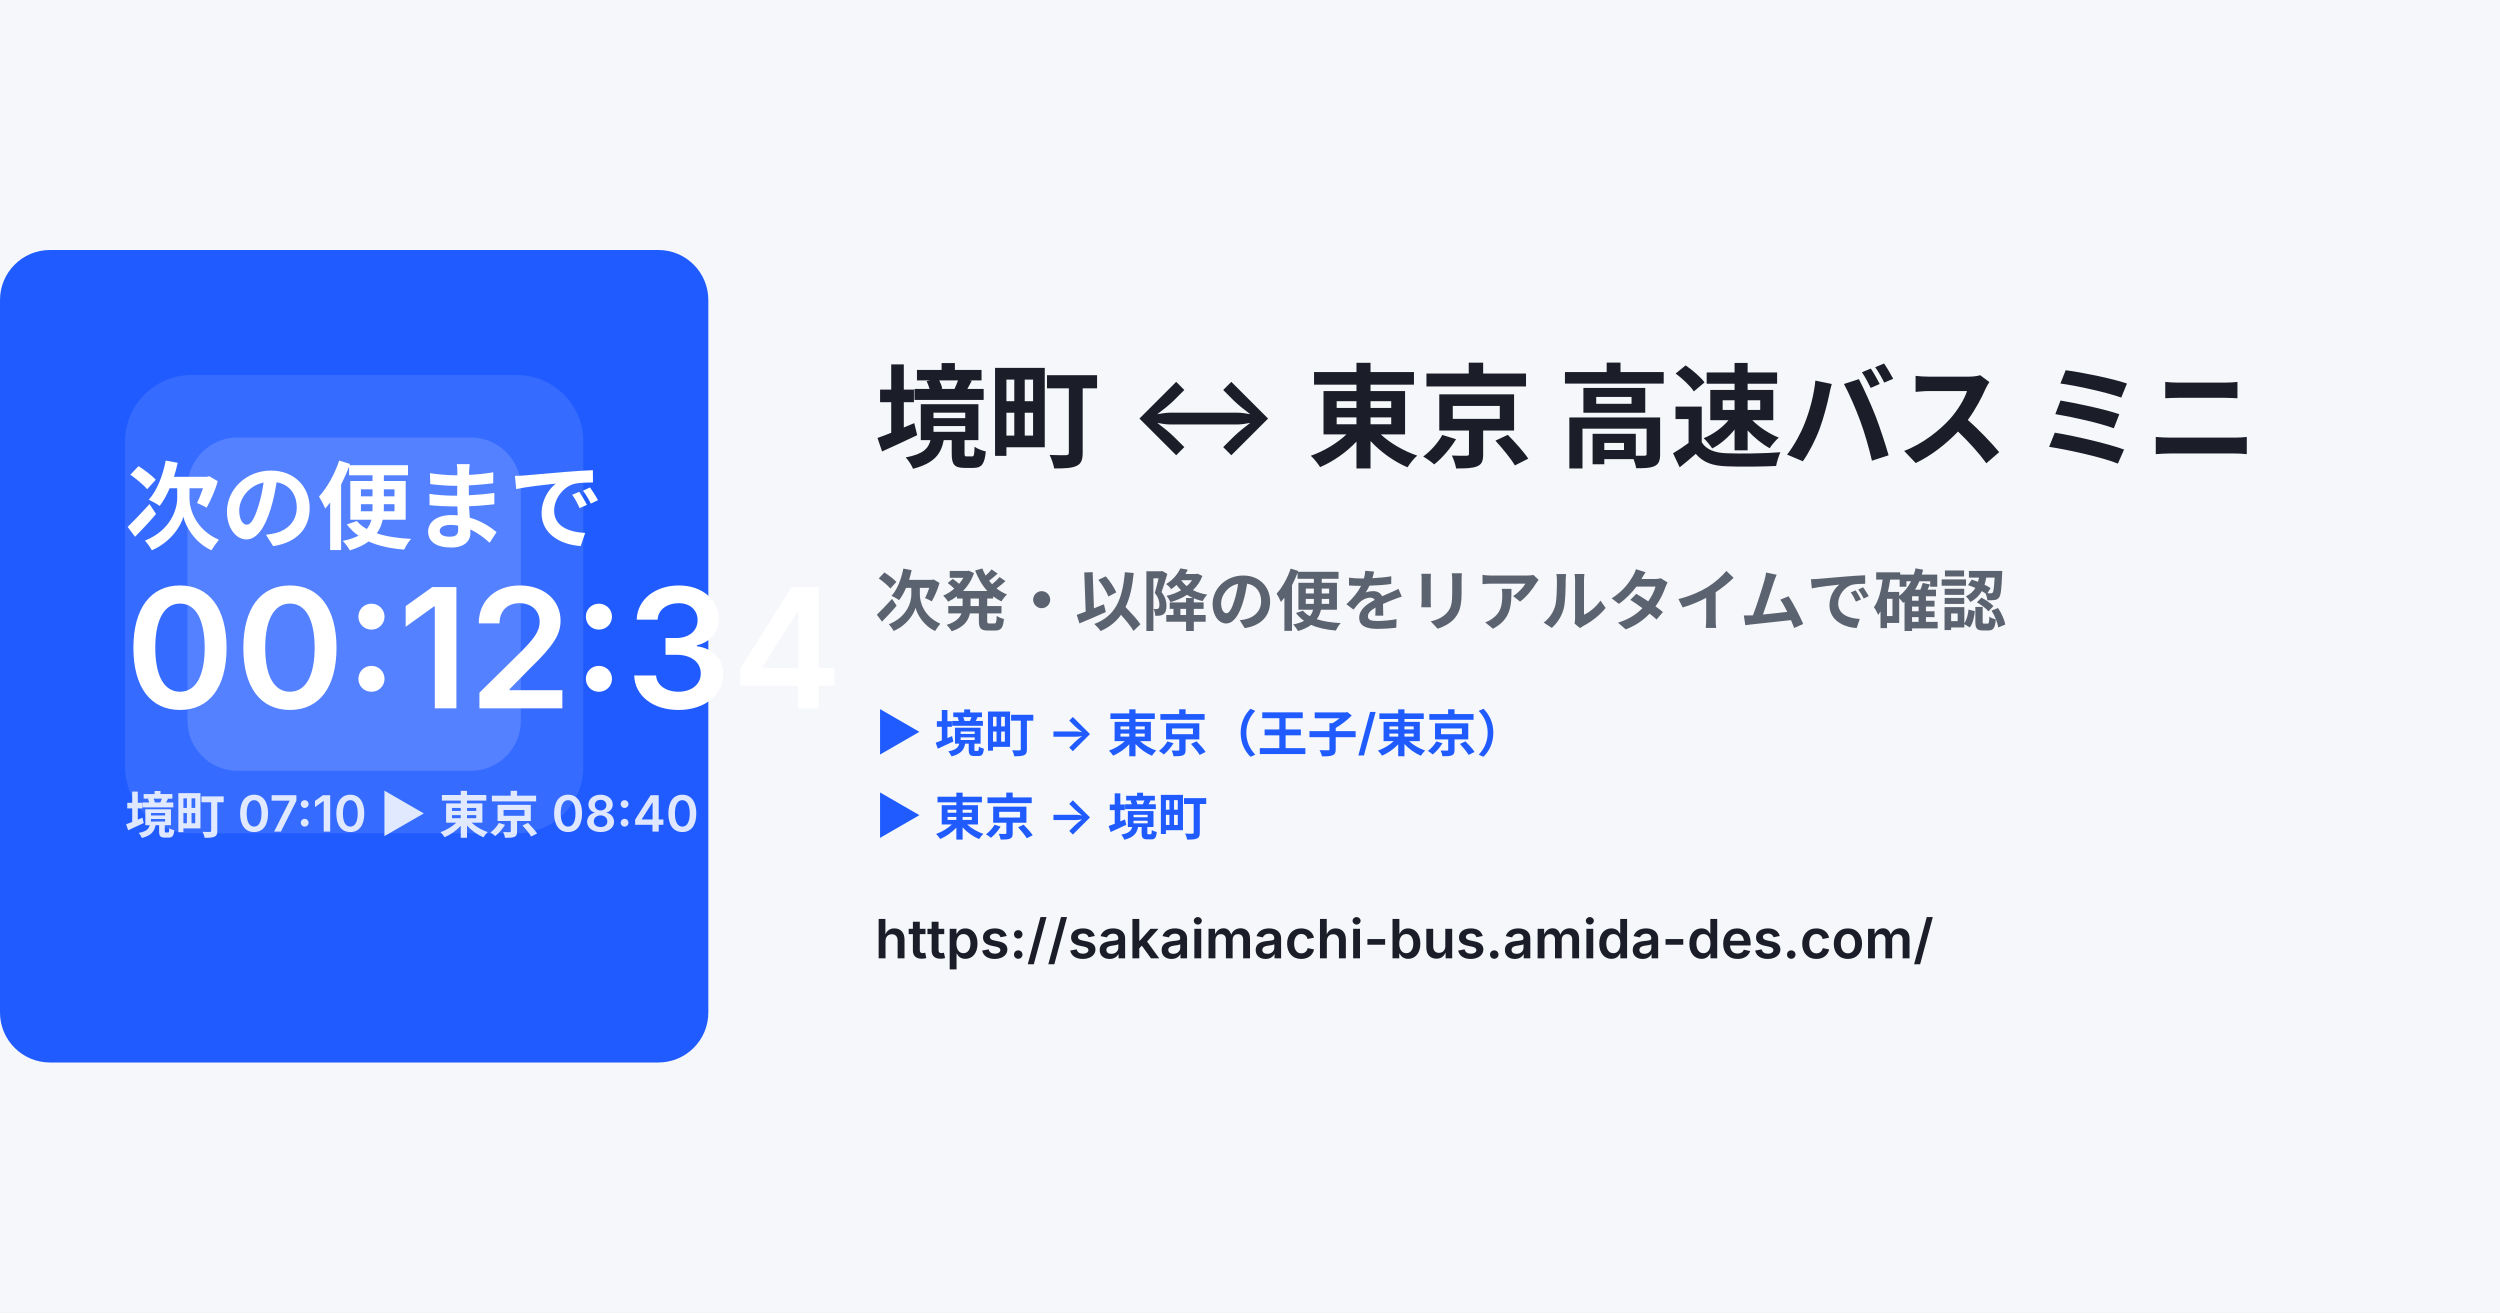
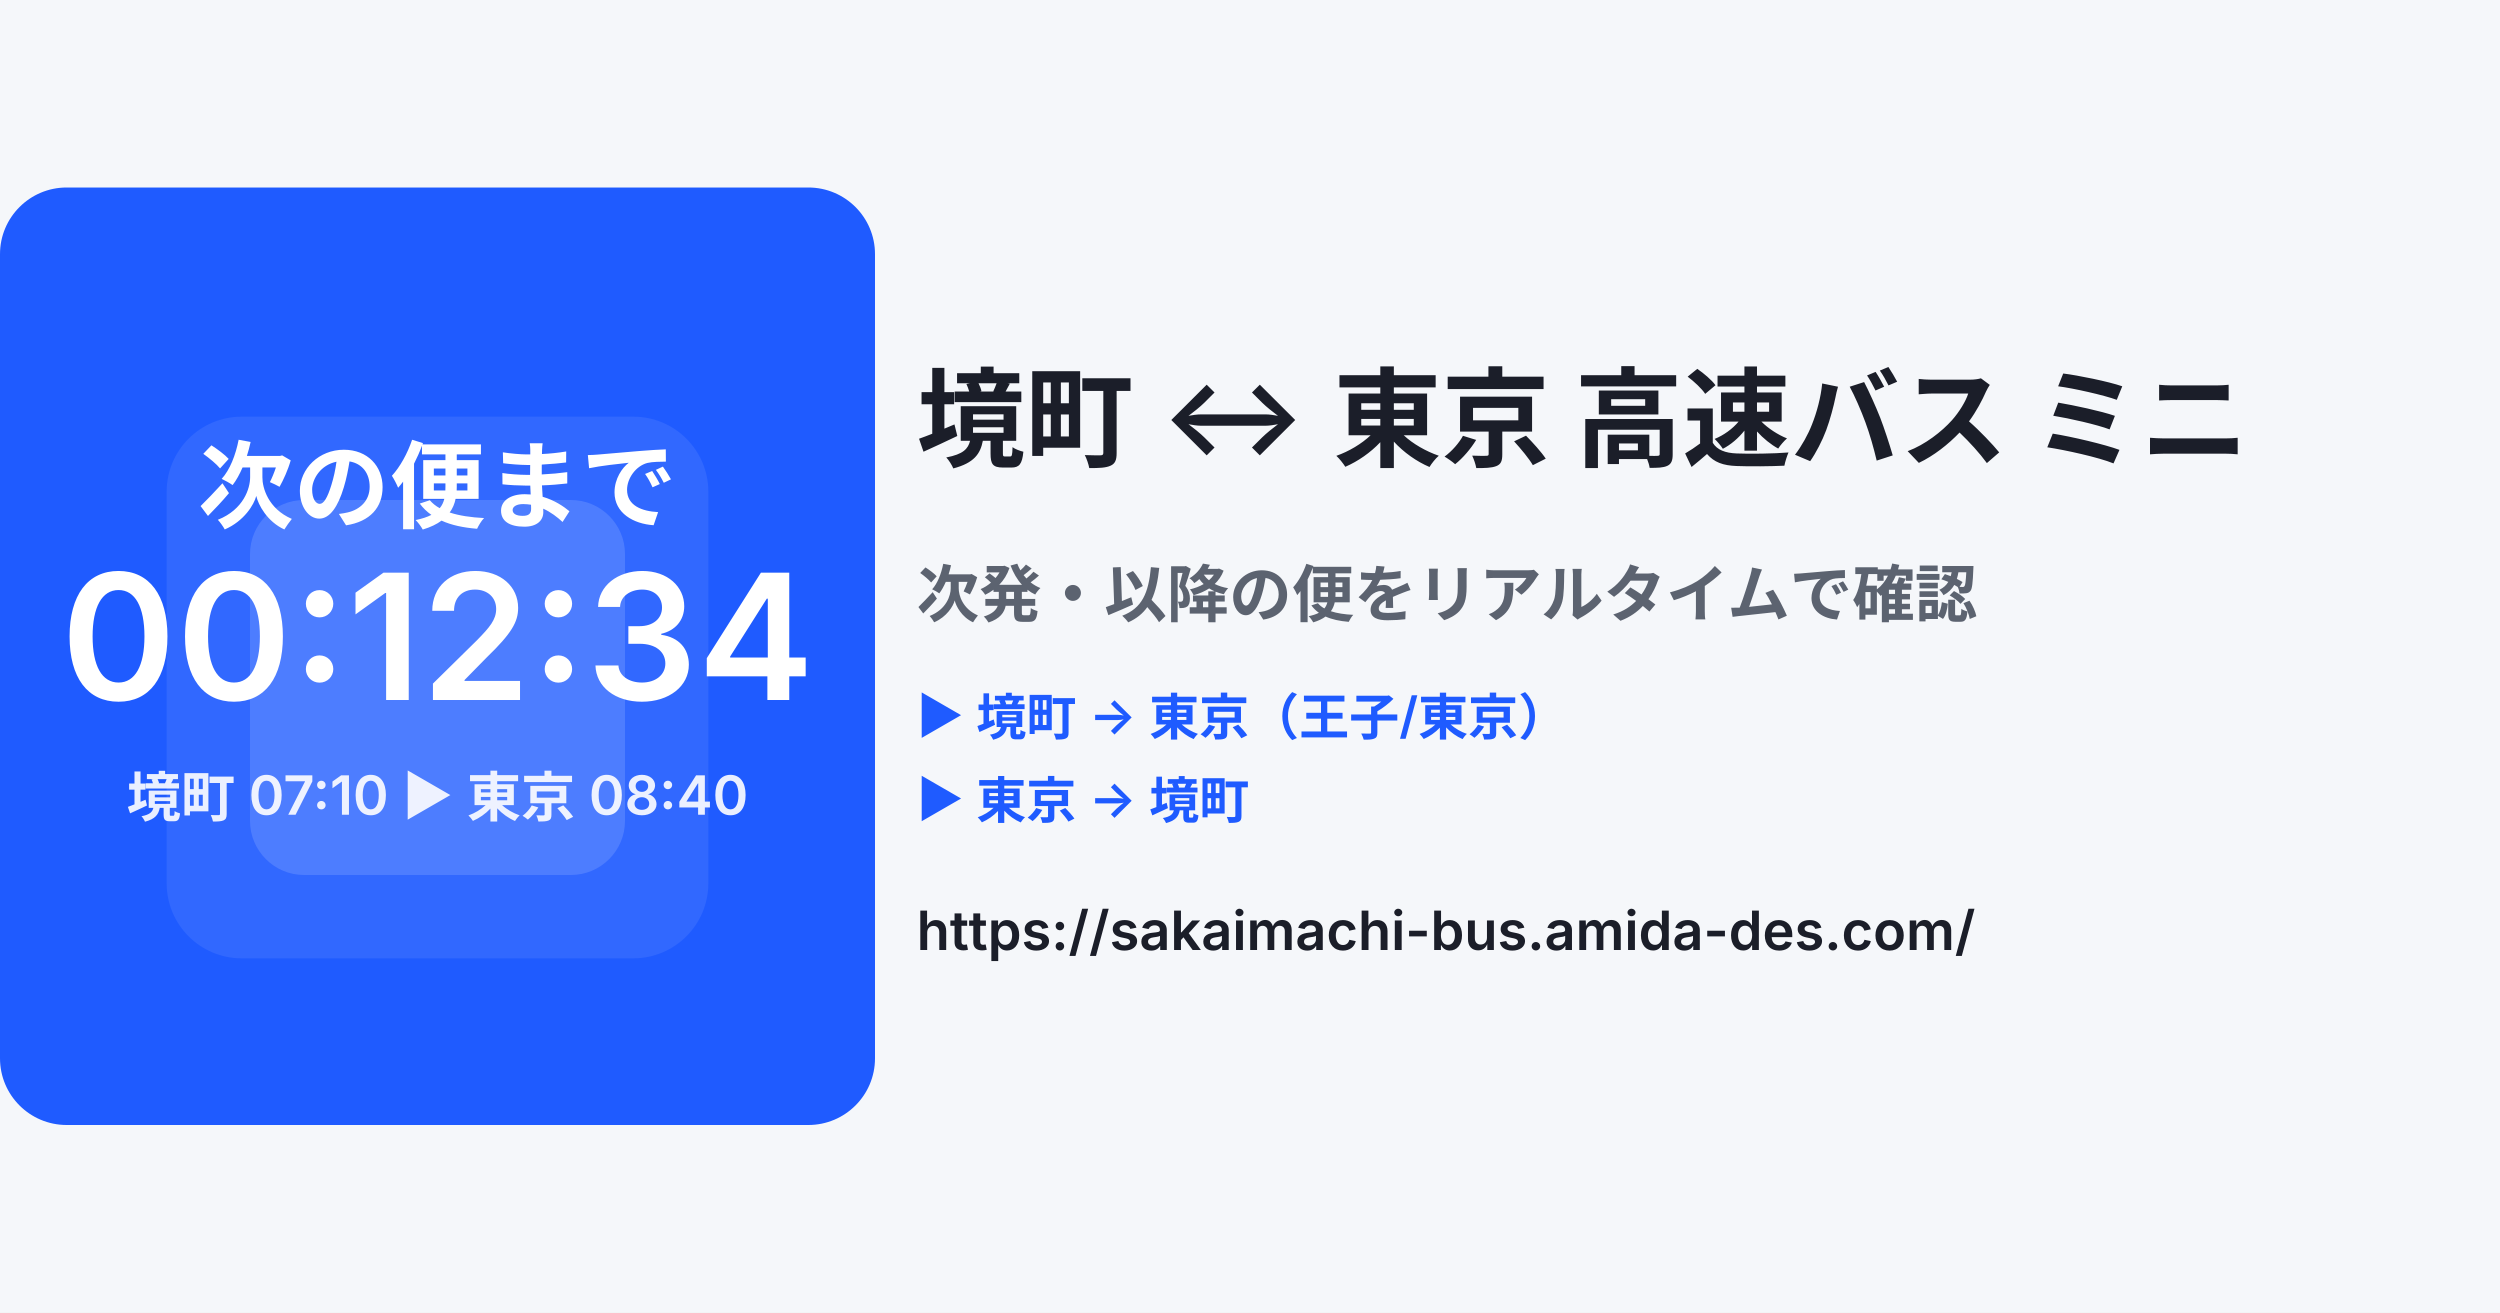
<svg xmlns="http://www.w3.org/2000/svg" width="1200" height="630" viewBox="0 0 1200 630">
  <rect width="1200" height="630" fill="#f5f7fa" />
-   <rect x="0" y="120" width="340" height="390" rx="24" fill="#1f5bff" />
-   <rect x="60" y="180" width="220" height="220" rx="32" fill="#fff" opacity="0.1" />
-   <rect x="90" y="210" width="160" height="160" rx="24" fill="#fff" opacity="0.15" />
+   <rect x="0" y="90" width="420" height="450" rx="32" fill="#1f5bff" />
+   <rect x="80" y="200" width="260" height="260" rx="36" fill="#ffffff" opacity="0.08" />
+   <rect x="120" y="240" width="180" height="180" rx="26" fill="#ffffff" opacity="0.14" />
  <g font-family="'Inter', 'Noto Sans JP', sans-serif" font-weight="600" fill="#1b1e29">
-     <text x="420" y="220" font-size="54">境町 ↔ 東京 高速バス ミニ</text>
-     <text x="420" y="300" font-size="32" fill="#5c6370">次発・以降の便をリアルタイムで確認</text>
-     <text x="420" y="360" font-size="24" fill="#1f5bff">▶ 境町 → 東京（王子/東京）</text>
-     <text x="420" y="400" font-size="24" fill="#1f5bff">▶ 東京 → 境町</text>
-     <text x="420" y="460" font-size="26">https://sakaimachi-bus.amida-des.com/</text>
+     <text x="440" y="220" font-size="52">境町 ↔ 東京 高速バス ミニ</text>
+     <text x="440" y="296" font-size="30" fill="#5c6370">次発・以降の便をリアルタイムで確認</text>
+     <text x="440" y="352" font-size="24" fill="#1f5bff">▶ 境町 → 東京（王子/東京）</text>
+     <text x="440" y="392" font-size="24" fill="#1f5bff">▶ 東京 → 境町</text>
+     <text x="440" y="456" font-size="26">https://sakaimachi-bus.amida-des.com/</text>
  </g>
-   <g font-family="'Inter', 'Noto Sans JP', sans-serif" fill="#ffffff" font-weight="600">
-     <text x="60" y="260" font-size="46">次の便まで</text>
-     <text x="60" y="340" font-size="80">00:12:34</text>
-     <text x="60" y="400" font-size="24" opacity="0.85">境町 07:10 ▶ 東京 08:40</text>
+   <g font-family="'Inter', 'Noto Sans JP', sans-serif" fill="#ffffff" font-weight="600" text-anchor="middle">
+     <text x="210" y="250" font-size="46">次の便まで</text>
+     <text x="210" y="336" font-size="84">00:12:34</text>
+     <text x="210" y="392" font-size="26" opacity="0.9">境町 07:10 ▶ 東京 08:40</text>
  </g>
</svg>
